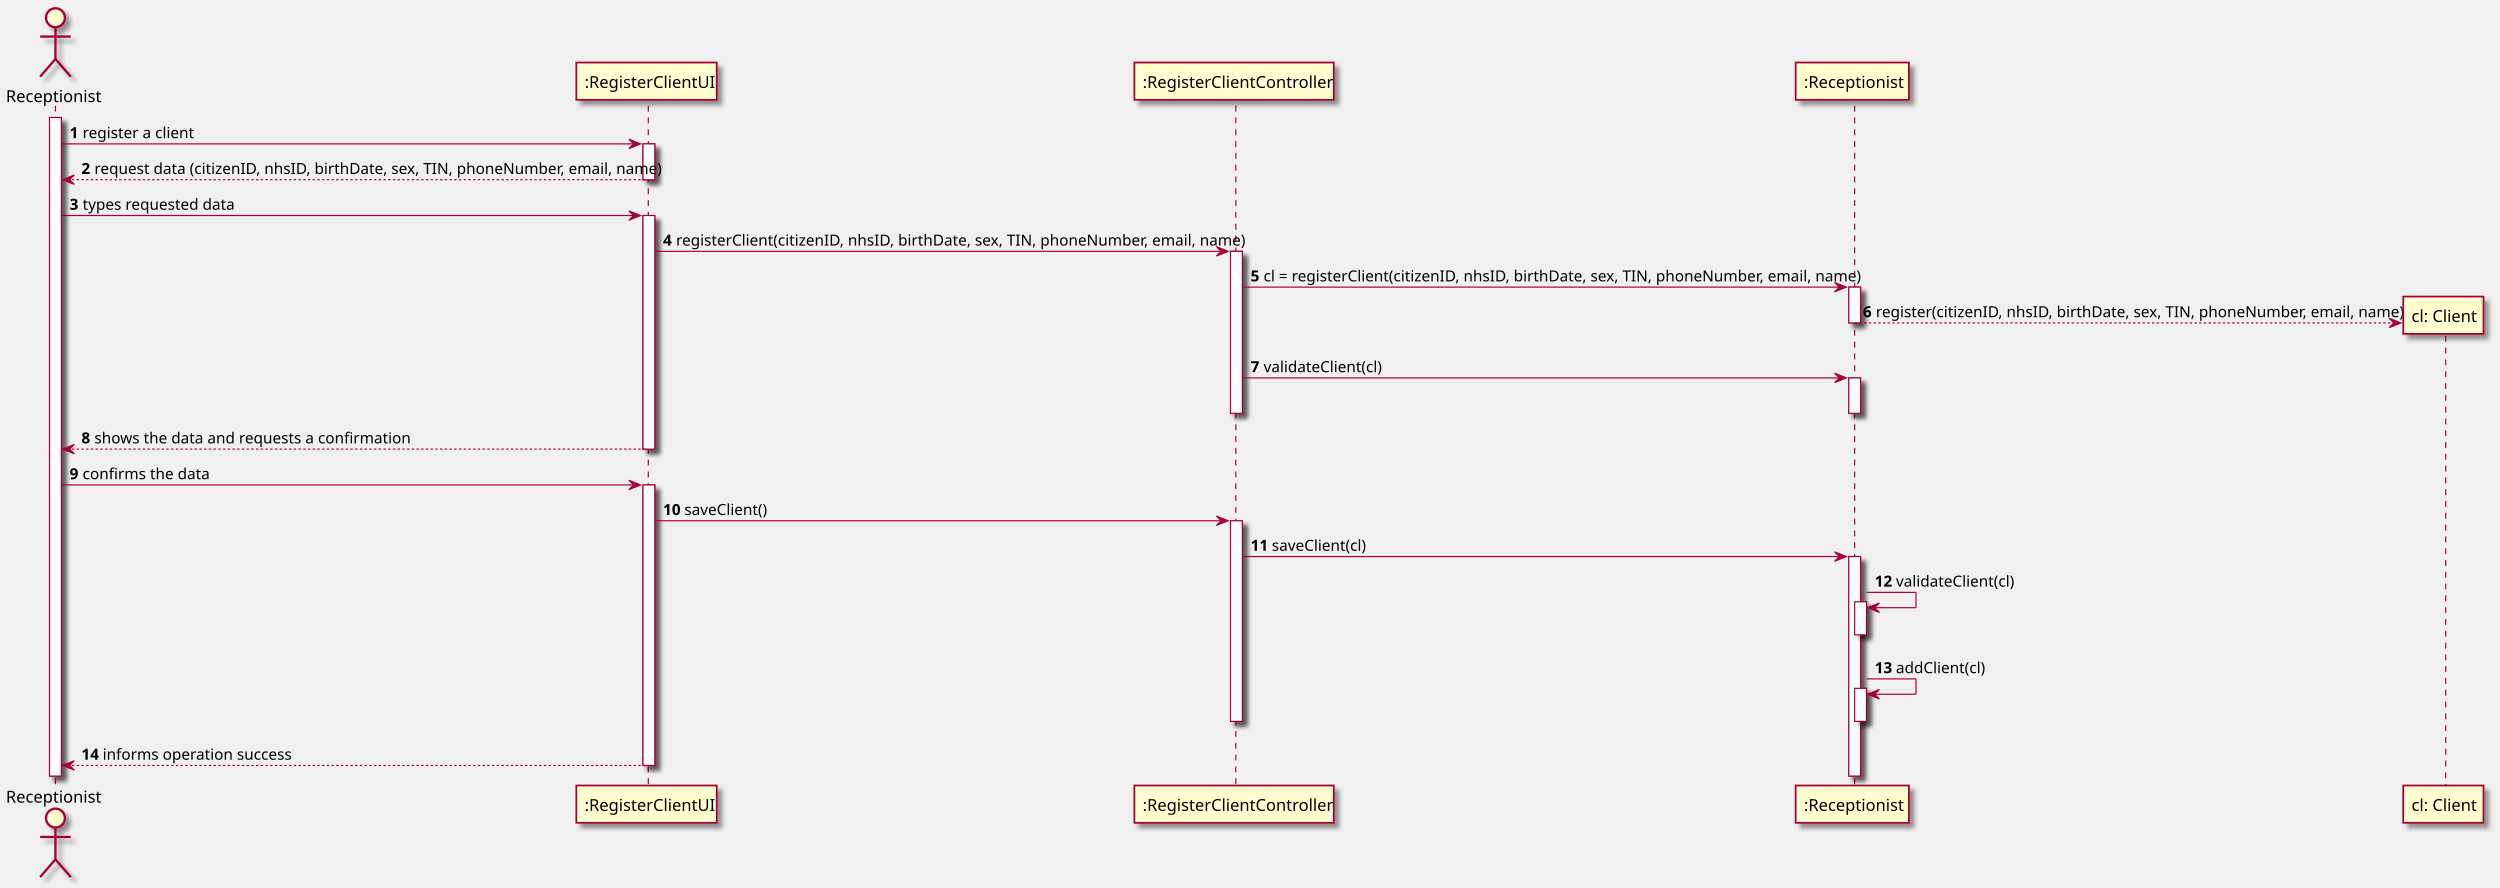
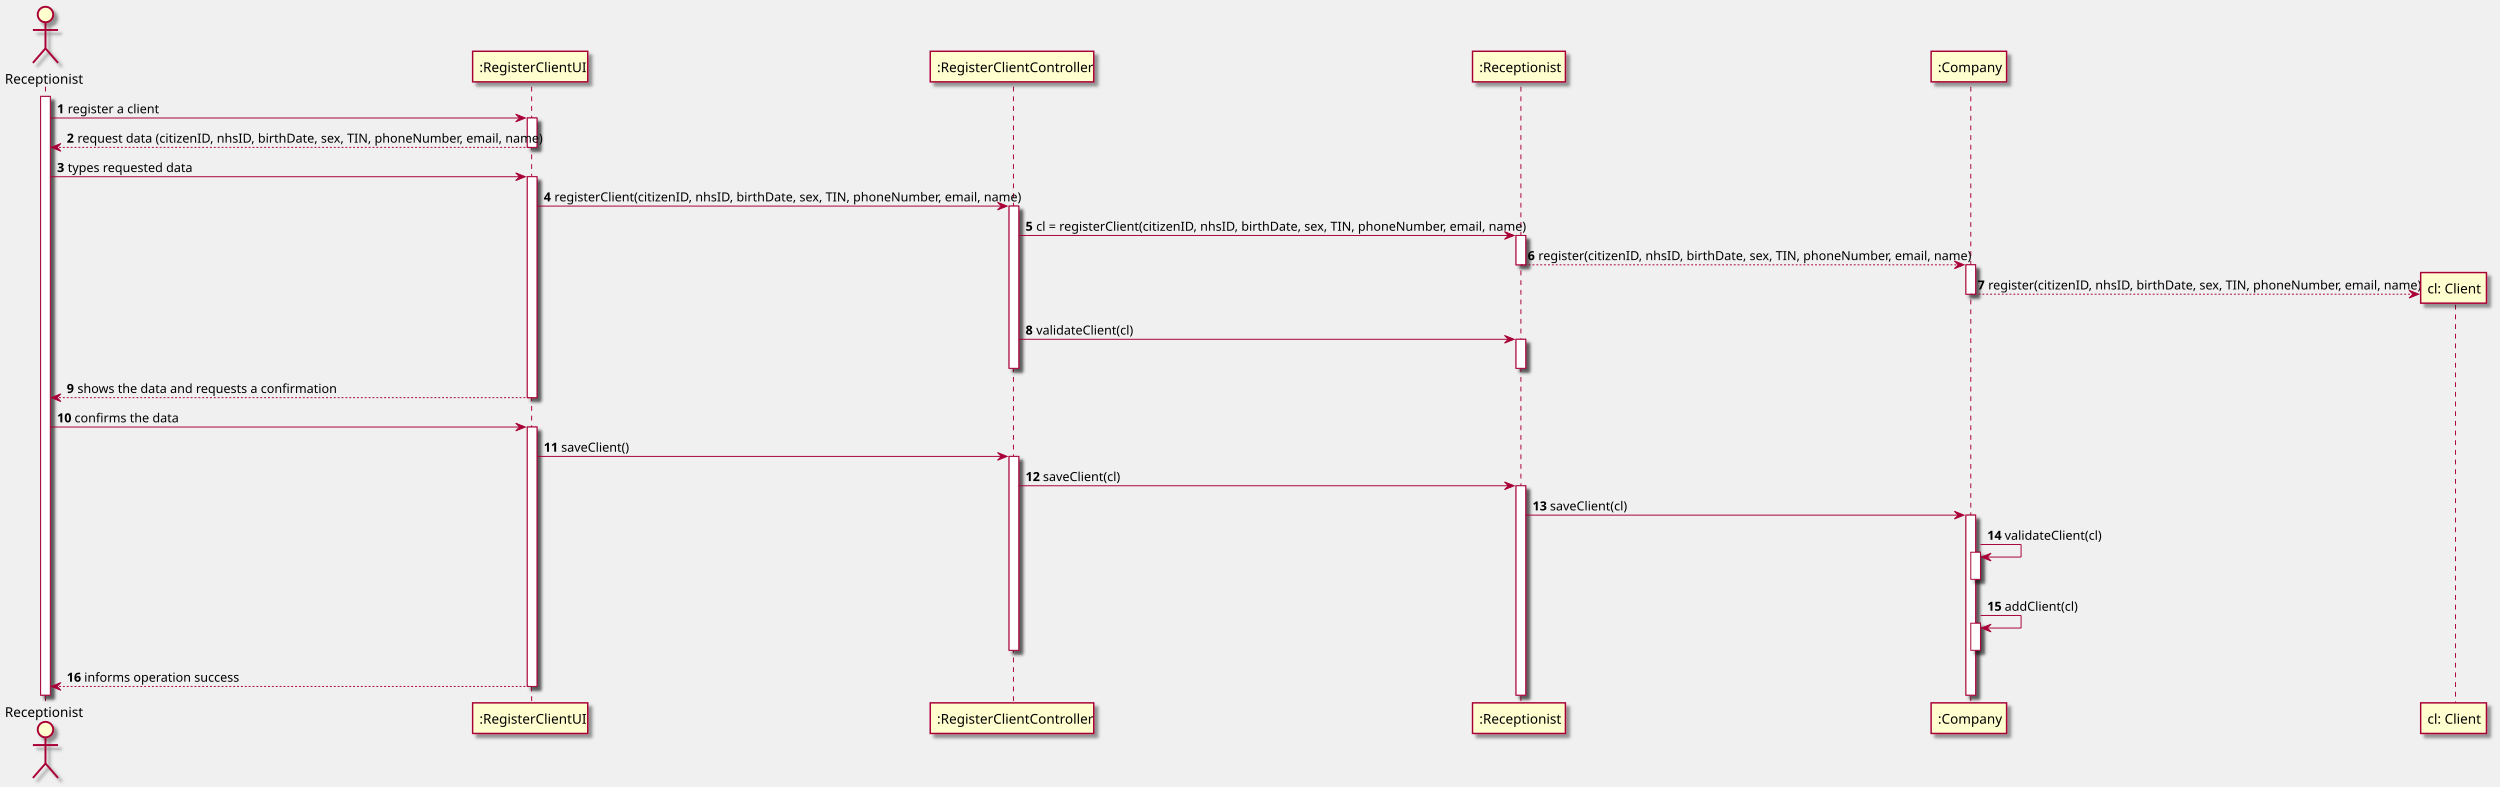
- <svg xmlns="http://www.w3.org/2000/svg" contentScriptType="application/ecmascript" contentStyleType="text/css" height="752px" preserveAspectRatio="none" style="width:2119px;height:752px;" version="1.1" viewBox="0 0 2119 752" width="2119px" zoomAndPan="magnify">
+ <svg xmlns="http://www.w3.org/2000/svg" contentScriptType="application/ecmascript" contentStyleType="text/css" height="813px" preserveAspectRatio="none" style="width:2584px;height:813px;" version="1.1" viewBox="0 0 2584 813" width="2584px" zoomAndPan="magnify">
  <defs>
-     <filter height="300%" id="fjzwqezad4vdk" width="300%" x="-1" y="-1">
+     <filter height="300%" id="f6uvj51suqcys" width="300%" x="-1" y="-1">
      <feGaussianBlur result="blurOut" stdDeviation="2.0" />
      <feColorMatrix in="blurOut" result="blurOut2" type="matrix" values="0 0 0 0 0 0 0 0 0 0 0 0 0 0 0 0 0 0 .4 0" />
      <feOffset dx="4.0" dy="4.0" in="blurOut2" result="blurOut3" />
      <feBlend in="SourceGraphic" in2="blurOut3" mode="normal" />
    </filter>
  </defs>
  <g>
-     <rect fill="#FFFFFF" filter="url(#fjzwqezad4vdk)" height="558.18" style="stroke:#A80036;stroke-width:1.0;" width="10" x="42" y="99.609" />
-     <rect fill="#FFFFFF" filter="url(#fjzwqezad4vdk)" height="30.352" style="stroke:#A80036;stroke-width:1.0;" width="10" x="545" y="121.961" />
-     <rect fill="#FFFFFF" filter="url(#fjzwqezad4vdk)" height="198.016" style="stroke:#A80036;stroke-width:1.0;" width="10" x="545" y="182.664" />
-     <rect fill="#FFFFFF" filter="url(#fjzwqezad4vdk)" height="237.758" style="stroke:#A80036;stroke-width:1.0;" width="10" x="545" y="411.031" />
-     <rect fill="#FFFFFF" filter="url(#fjzwqezad4vdk)" height="137.312" style="stroke:#A80036;stroke-width:1.0;" width="10" x="1043" y="213.016" />
-     <rect fill="#FFFFFF" filter="url(#fjzwqezad4vdk)" height="170.055" style="stroke:#A80036;stroke-width:1.0;" width="10" x="1043" y="441.383" />
-     <rect fill="#FFFFFF" filter="url(#fjzwqezad4vdk)" height="30.352" style="stroke:#A80036;stroke-width:1.0;" width="10" x="1567" y="243.367" />
-     <rect fill="#FFFFFF" filter="url(#fjzwqezad4vdk)" height="30" style="stroke:#A80036;stroke-width:1.0;" width="10" x="1567" y="320.328" />
-     <rect fill="#FFFFFF" filter="url(#fjzwqezad4vdk)" height="186.055" style="stroke:#A80036;stroke-width:1.0;" width="10" x="1567" y="471.734" />
-     <rect fill="#FFFFFF" filter="url(#fjzwqezad4vdk)" height="28" style="stroke:#A80036;stroke-width:1.0;" width="10" x="1572" y="510.086" />
-     <rect fill="#FFFFFF" filter="url(#fjzwqezad4vdk)" height="28" style="stroke:#A80036;stroke-width:1.0;" width="10" x="1572" y="583.438" />
-     <line style="stroke:#A80036;stroke-width:1.0;stroke-dasharray:5.0,5.0;" x1="47" x2="47" y1="89.609" y2="666.789" />
-     <line style="stroke:#A80036;stroke-width:1.0;stroke-dasharray:5.0,5.0;" x1="549.5" x2="549.5" y1="89.609" y2="666.789" />
-     <line style="stroke:#A80036;stroke-width:1.0;stroke-dasharray:5.0,5.0;" x1="1047.5" x2="1047.5" y1="89.609" y2="666.789" />
-     <line style="stroke:#A80036;stroke-width:1.0;stroke-dasharray:5.0,5.0;" x1="1572" x2="1572" y1="89.609" y2="666.789" />
-     <line style="stroke:#A80036;stroke-width:1.0;stroke-dasharray:5.0,5.0;" x1="2073" x2="2073" y1="284.672" y2="666.789" />
+     <rect fill="#FFFFFF" filter="url(#f6uvj51suqcys)" height="618.883" style="stroke:#A80036;stroke-width:1.0;" width="10" x="42" y="99.609" />
+     <rect fill="#FFFFFF" filter="url(#f6uvj51suqcys)" height="30.352" style="stroke:#A80036;stroke-width:1.0;" width="10" x="545" y="121.961" />
+     <rect fill="#FFFFFF" filter="url(#f6uvj51suqcys)" height="228.367" style="stroke:#A80036;stroke-width:1.0;" width="10" x="545" y="182.664" />
+     <rect fill="#FFFFFF" filter="url(#f6uvj51suqcys)" height="268.109" style="stroke:#A80036;stroke-width:1.0;" width="10" x="545" y="441.383" />
+     <rect fill="#FFFFFF" filter="url(#f6uvj51suqcys)" height="167.664" style="stroke:#A80036;stroke-width:1.0;" width="10" x="1043" y="213.016" />
+     <rect fill="#FFFFFF" filter="url(#f6uvj51suqcys)" height="200.406" style="stroke:#A80036;stroke-width:1.0;" width="10" x="1043" y="471.734" />
+     <rect fill="#FFFFFF" filter="url(#f6uvj51suqcys)" height="30.352" style="stroke:#A80036;stroke-width:1.0;" width="10" x="1567" y="243.367" />
+     <rect fill="#FFFFFF" filter="url(#f6uvj51suqcys)" height="30" style="stroke:#A80036;stroke-width:1.0;" width="10" x="1567" y="350.68" />
+     <rect fill="#FFFFFF" filter="url(#f6uvj51suqcys)" height="216.406" style="stroke:#A80036;stroke-width:1.0;" width="10" x="1567" y="502.086" />
+     <rect fill="#FFFFFF" filter="url(#f6uvj51suqcys)" height="30.352" style="stroke:#A80036;stroke-width:1.0;" width="10" x="2032" y="273.719" />
+     <rect fill="#FFFFFF" filter="url(#f6uvj51suqcys)" height="186.055" style="stroke:#A80036;stroke-width:1.0;" width="10" x="2032" y="532.438" />
+     <rect fill="#FFFFFF" filter="url(#f6uvj51suqcys)" height="28" style="stroke:#A80036;stroke-width:1.0;" width="10" x="2037" y="570.789" />
+     <rect fill="#FFFFFF" filter="url(#f6uvj51suqcys)" height="28" style="stroke:#A80036;stroke-width:1.0;" width="10" x="2037" y="644.141" />
+     <line style="stroke:#A80036;stroke-width:1.0;stroke-dasharray:5.0,5.0;" x1="47" x2="47" y1="89.609" y2="727.492" />
+     <line style="stroke:#A80036;stroke-width:1.0;stroke-dasharray:5.0,5.0;" x1="549.5" x2="549.5" y1="89.609" y2="727.492" />
+     <line style="stroke:#A80036;stroke-width:1.0;stroke-dasharray:5.0,5.0;" x1="1047.5" x2="1047.5" y1="89.609" y2="727.492" />
+     <line style="stroke:#A80036;stroke-width:1.0;stroke-dasharray:5.0,5.0;" x1="1572" x2="1572" y1="89.609" y2="727.492" />
+     <line style="stroke:#A80036;stroke-width:1.0;stroke-dasharray:5.0,5.0;" x1="2037" x2="2037" y1="89.609" y2="727.492" />
+     <line style="stroke:#A80036;stroke-width:1.0;stroke-dasharray:5.0,5.0;" x1="2538" x2="2538" y1="315.023" y2="727.492" />
    <text fill="#000000" font-family="sans-serif" font-size="14" lengthAdjust="spacing" textLength="78" x="5" y="86.533">Receptionist</text>
-     <ellipse cx="47" cy="15" fill="#FEFECE" filter="url(#fjzwqezad4vdk)" rx="8" ry="8" style="stroke:#A80036;stroke-width:2.0;" />
-     <path d="M47,23 L47,50 M34,31 L60,31 M47,50 L34,65 M47,50 L60,65 " fill="none" filter="url(#fjzwqezad4vdk)" style="stroke:#A80036;stroke-width:2.0;" />
-     <text fill="#000000" font-family="sans-serif" font-size="14" lengthAdjust="spacing" textLength="78" x="5" y="680.322">Receptionist</text>
-     <ellipse cx="47" cy="693.398" fill="#FEFECE" filter="url(#fjzwqezad4vdk)" rx="8" ry="8" style="stroke:#A80036;stroke-width:2.0;" />
-     <path d="M47,701.398 L47,728.398 M34,709.398 L60,709.398 M47,728.398 L34,743.398 M47,728.398 L60,743.398 " fill="none" filter="url(#fjzwqezad4vdk)" style="stroke:#A80036;stroke-width:2.0;" />
-     <rect fill="#FEFECE" filter="url(#fjzwqezad4vdk)" height="31.609" style="stroke:#A80036;stroke-width:1.5;" width="119" x="488.5" y="53" />
+     <ellipse cx="47" cy="15" fill="#FEFECE" filter="url(#f6uvj51suqcys)" rx="8" ry="8" style="stroke:#A80036;stroke-width:2.0;" />
+     <path d="M47,23 L47,50 M34,31 L60,31 M47,50 L34,65 M47,50 L60,65 " fill="none" filter="url(#f6uvj51suqcys)" style="stroke:#A80036;stroke-width:2.0;" />
+     <text fill="#000000" font-family="sans-serif" font-size="14" lengthAdjust="spacing" textLength="78" x="5" y="741.025">Receptionist</text>
+     <ellipse cx="47" cy="754.102" fill="#FEFECE" filter="url(#f6uvj51suqcys)" rx="8" ry="8" style="stroke:#A80036;stroke-width:2.0;" />
+     <path d="M47,762.102 L47,789.102 M34,770.102 L60,770.102 M47,789.102 L34,804.102 M47,789.102 L60,804.102 " fill="none" filter="url(#f6uvj51suqcys)" style="stroke:#A80036;stroke-width:2.0;" />
+     <rect fill="#FEFECE" filter="url(#f6uvj51suqcys)" height="31.609" style="stroke:#A80036;stroke-width:1.5;" width="119" x="488.5" y="53" />
    <text fill="#000000" font-family="sans-serif" font-size="14" lengthAdjust="spacing" textLength="105" x="495.5" y="74.533">:RegisterClientUI</text>
-     <rect fill="#FEFECE" filter="url(#fjzwqezad4vdk)" height="31.609" style="stroke:#A80036;stroke-width:1.5;" width="119" x="488.5" y="665.789" />
-     <text fill="#000000" font-family="sans-serif" font-size="14" lengthAdjust="spacing" textLength="105" x="495.5" y="687.322">:RegisterClientUI</text>
-     <rect fill="#FEFECE" filter="url(#fjzwqezad4vdk)" height="31.609" style="stroke:#A80036;stroke-width:1.5;" width="169" x="961.5" y="53" />
+     <rect fill="#FEFECE" filter="url(#f6uvj51suqcys)" height="31.609" style="stroke:#A80036;stroke-width:1.5;" width="119" x="488.5" y="726.492" />
+     <text fill="#000000" font-family="sans-serif" font-size="14" lengthAdjust="spacing" textLength="105" x="495.5" y="748.025">:RegisterClientUI</text>
+     <rect fill="#FEFECE" filter="url(#f6uvj51suqcys)" height="31.609" style="stroke:#A80036;stroke-width:1.5;" width="169" x="961.5" y="53" />
    <text fill="#000000" font-family="sans-serif" font-size="14" lengthAdjust="spacing" textLength="155" x="968.5" y="74.533">:RegisterClientController</text>
-     <rect fill="#FEFECE" filter="url(#fjzwqezad4vdk)" height="31.609" style="stroke:#A80036;stroke-width:1.5;" width="169" x="961.5" y="665.789" />
-     <text fill="#000000" font-family="sans-serif" font-size="14" lengthAdjust="spacing" textLength="155" x="968.5" y="687.322">:RegisterClientController</text>
-     <rect fill="#FEFECE" filter="url(#fjzwqezad4vdk)" height="31.609" style="stroke:#A80036;stroke-width:1.5;" width="96" x="1522" y="53" />
+     <rect fill="#FEFECE" filter="url(#f6uvj51suqcys)" height="31.609" style="stroke:#A80036;stroke-width:1.5;" width="169" x="961.5" y="726.492" />
+     <text fill="#000000" font-family="sans-serif" font-size="14" lengthAdjust="spacing" textLength="155" x="968.5" y="748.025">:RegisterClientController</text>
+     <rect fill="#FEFECE" filter="url(#f6uvj51suqcys)" height="31.609" style="stroke:#A80036;stroke-width:1.5;" width="96" x="1522" y="53" />
    <text fill="#000000" font-family="sans-serif" font-size="14" lengthAdjust="spacing" textLength="82" x="1529" y="74.533">:Receptionist</text>
-     <rect fill="#FEFECE" filter="url(#fjzwqezad4vdk)" height="31.609" style="stroke:#A80036;stroke-width:1.5;" width="96" x="1522" y="665.789" />
-     <text fill="#000000" font-family="sans-serif" font-size="14" lengthAdjust="spacing" textLength="82" x="1529" y="687.322">:Receptionist</text>
-     <rect fill="#FEFECE" filter="url(#fjzwqezad4vdk)" height="31.609" style="stroke:#A80036;stroke-width:1.5;" width="68" x="2037" y="665.789" />
-     <text fill="#000000" font-family="sans-serif" font-size="14" lengthAdjust="spacing" textLength="54" x="2044" y="687.322">cl: Client</text>
-     <rect fill="#FFFFFF" filter="url(#fjzwqezad4vdk)" height="558.18" style="stroke:#A80036;stroke-width:1.0;" width="10" x="42" y="99.609" />
-     <rect fill="#FFFFFF" filter="url(#fjzwqezad4vdk)" height="30.352" style="stroke:#A80036;stroke-width:1.0;" width="10" x="545" y="121.961" />
-     <rect fill="#FFFFFF" filter="url(#fjzwqezad4vdk)" height="198.016" style="stroke:#A80036;stroke-width:1.0;" width="10" x="545" y="182.664" />
-     <rect fill="#FFFFFF" filter="url(#fjzwqezad4vdk)" height="237.758" style="stroke:#A80036;stroke-width:1.0;" width="10" x="545" y="411.031" />
-     <rect fill="#FFFFFF" filter="url(#fjzwqezad4vdk)" height="137.312" style="stroke:#A80036;stroke-width:1.0;" width="10" x="1043" y="213.016" />
-     <rect fill="#FFFFFF" filter="url(#fjzwqezad4vdk)" height="170.055" style="stroke:#A80036;stroke-width:1.0;" width="10" x="1043" y="441.383" />
-     <rect fill="#FFFFFF" filter="url(#fjzwqezad4vdk)" height="30.352" style="stroke:#A80036;stroke-width:1.0;" width="10" x="1567" y="243.367" />
-     <rect fill="#FFFFFF" filter="url(#fjzwqezad4vdk)" height="30" style="stroke:#A80036;stroke-width:1.0;" width="10" x="1567" y="320.328" />
-     <rect fill="#FFFFFF" filter="url(#fjzwqezad4vdk)" height="186.055" style="stroke:#A80036;stroke-width:1.0;" width="10" x="1567" y="471.734" />
-     <rect fill="#FFFFFF" filter="url(#fjzwqezad4vdk)" height="28" style="stroke:#A80036;stroke-width:1.0;" width="10" x="1572" y="510.086" />
-     <rect fill="#FFFFFF" filter="url(#fjzwqezad4vdk)" height="28" style="stroke:#A80036;stroke-width:1.0;" width="10" x="1572" y="583.438" />
+     <rect fill="#FEFECE" filter="url(#f6uvj51suqcys)" height="31.609" style="stroke:#A80036;stroke-width:1.5;" width="96" x="1522" y="726.492" />
+     <text fill="#000000" font-family="sans-serif" font-size="14" lengthAdjust="spacing" textLength="82" x="1529" y="748.025">:Receptionist</text>
+     <rect fill="#FEFECE" filter="url(#f6uvj51suqcys)" height="31.609" style="stroke:#A80036;stroke-width:1.5;" width="78" x="1996" y="53" />
+     <text fill="#000000" font-family="sans-serif" font-size="14" lengthAdjust="spacing" textLength="64" x="2003" y="74.533">:Company</text>
+     <rect fill="#FEFECE" filter="url(#f6uvj51suqcys)" height="31.609" style="stroke:#A80036;stroke-width:1.5;" width="78" x="1996" y="726.492" />
+     <text fill="#000000" font-family="sans-serif" font-size="14" lengthAdjust="spacing" textLength="64" x="2003" y="748.025">:Company</text>
+     <rect fill="#FEFECE" filter="url(#f6uvj51suqcys)" height="31.609" style="stroke:#A80036;stroke-width:1.5;" width="68" x="2502" y="726.492" />
+     <text fill="#000000" font-family="sans-serif" font-size="14" lengthAdjust="spacing" textLength="54" x="2509" y="748.025">cl: Client</text>
+     <rect fill="#FFFFFF" filter="url(#f6uvj51suqcys)" height="618.883" style="stroke:#A80036;stroke-width:1.0;" width="10" x="42" y="99.609" />
+     <rect fill="#FFFFFF" filter="url(#f6uvj51suqcys)" height="30.352" style="stroke:#A80036;stroke-width:1.0;" width="10" x="545" y="121.961" />
+     <rect fill="#FFFFFF" filter="url(#f6uvj51suqcys)" height="228.367" style="stroke:#A80036;stroke-width:1.0;" width="10" x="545" y="182.664" />
+     <rect fill="#FFFFFF" filter="url(#f6uvj51suqcys)" height="268.109" style="stroke:#A80036;stroke-width:1.0;" width="10" x="545" y="441.383" />
+     <rect fill="#FFFFFF" filter="url(#f6uvj51suqcys)" height="167.664" style="stroke:#A80036;stroke-width:1.0;" width="10" x="1043" y="213.016" />
+     <rect fill="#FFFFFF" filter="url(#f6uvj51suqcys)" height="200.406" style="stroke:#A80036;stroke-width:1.0;" width="10" x="1043" y="471.734" />
+     <rect fill="#FFFFFF" filter="url(#f6uvj51suqcys)" height="30.352" style="stroke:#A80036;stroke-width:1.0;" width="10" x="1567" y="243.367" />
+     <rect fill="#FFFFFF" filter="url(#f6uvj51suqcys)" height="30" style="stroke:#A80036;stroke-width:1.0;" width="10" x="1567" y="350.68" />
+     <rect fill="#FFFFFF" filter="url(#f6uvj51suqcys)" height="216.406" style="stroke:#A80036;stroke-width:1.0;" width="10" x="1567" y="502.086" />
+     <rect fill="#FFFFFF" filter="url(#f6uvj51suqcys)" height="30.352" style="stroke:#A80036;stroke-width:1.0;" width="10" x="2032" y="273.719" />
+     <rect fill="#FFFFFF" filter="url(#f6uvj51suqcys)" height="186.055" style="stroke:#A80036;stroke-width:1.0;" width="10" x="2032" y="532.438" />
+     <rect fill="#FFFFFF" filter="url(#f6uvj51suqcys)" height="28" style="stroke:#A80036;stroke-width:1.0;" width="10" x="2037" y="570.789" />
+     <rect fill="#FFFFFF" filter="url(#f6uvj51suqcys)" height="28" style="stroke:#A80036;stroke-width:1.0;" width="10" x="2037" y="644.141" />
    <polygon fill="#A80036" points="533,117.961,543,121.961,533,125.961,537,121.961" style="stroke:#A80036;stroke-width:1.0;" />
    <line style="stroke:#A80036;stroke-width:1.0;" x1="52" x2="539" y1="121.961" y2="121.961" />
    <text fill="#000000" font-family="sans-serif" font-size="13" font-weight="bold" lengthAdjust="spacing" textLength="7" x="59" y="117.105">1</text>
    <text fill="#000000" font-family="sans-serif" font-size="13" lengthAdjust="spacing" textLength="89" x="70" y="117.105">register a client</text>
    <polygon fill="#A80036" points="63,148.312,53,152.312,63,156.312,59,152.312" style="stroke:#A80036;stroke-width:1.0;" />
    <line style="stroke:#A80036;stroke-width:1.0;stroke-dasharray:2.0,2.0;" x1="57" x2="549" y1="152.312" y2="152.312" />
    <text fill="#000000" font-family="sans-serif" font-size="13" font-weight="bold" lengthAdjust="spacing" textLength="7" x="69" y="147.456">2</text>
    <text fill="#000000" font-family="sans-serif" font-size="13" lengthAdjust="spacing" textLength="458" x="80" y="147.456">request data (citizenID, nhsID, birthDate, sex, TIN, phoneNumber, email, name)</text>
    <polygon fill="#A80036" points="533,178.664,543,182.664,533,186.664,537,182.664" style="stroke:#A80036;stroke-width:1.0;" />
    <line style="stroke:#A80036;stroke-width:1.0;" x1="52" x2="539" y1="182.664" y2="182.664" />
    <text fill="#000000" font-family="sans-serif" font-size="13" font-weight="bold" lengthAdjust="spacing" textLength="7" x="59" y="177.808">3</text>
    <text fill="#000000" font-family="sans-serif" font-size="13" lengthAdjust="spacing" textLength="122" x="70" y="177.808">types requested data</text>
    <polygon fill="#A80036" points="1031,209.016,1041,213.016,1031,217.016,1035,213.016" style="stroke:#A80036;stroke-width:1.0;" />
    <line style="stroke:#A80036;stroke-width:1.0;" x1="555" x2="1037" y1="213.016" y2="213.016" />
    <text fill="#000000" font-family="sans-serif" font-size="13" font-weight="bold" lengthAdjust="spacing" textLength="7" x="562" y="208.159">4</text>
    <text fill="#000000" font-family="sans-serif" font-size="13" lengthAdjust="spacing" textLength="458" x="573" y="208.159">registerClient(citizenID, nhsID, birthDate, sex, TIN, phoneNumber, email, name)</text>
    <polygon fill="#A80036" points="1555,239.367,1565,243.367,1555,247.367,1559,243.367" style="stroke:#A80036;stroke-width:1.0;" />
    <line style="stroke:#A80036;stroke-width:1.0;" x1="1053" x2="1561" y1="243.367" y2="243.367" />
    <text fill="#000000" font-family="sans-serif" font-size="13" font-weight="bold" lengthAdjust="spacing" textLength="7" x="1060" y="238.511">5</text>
    <text fill="#000000" font-family="sans-serif" font-size="13" lengthAdjust="spacing" textLength="484" x="1071" y="238.511">cl = registerClient(citizenID, nhsID, birthDate, sex, TIN, phoneNumber, email, name)</text>
-     <polygon fill="#A80036" points="2025,269.719,2035,273.719,2025,277.719,2029,273.719" style="stroke:#A80036;stroke-width:1.0;" />
-     <line style="stroke:#A80036;stroke-width:1.0;stroke-dasharray:2.0,2.0;" x1="1572" x2="2031" y1="273.719" y2="273.719" />
+     <polygon fill="#A80036" points="2020,269.719,2030,273.719,2020,277.719,2024,273.719" style="stroke:#A80036;stroke-width:1.0;" />
+     <line style="stroke:#A80036;stroke-width:1.0;stroke-dasharray:2.0,2.0;" x1="1572" x2="2026" y1="273.719" y2="273.719" />
    <text fill="#000000" font-family="sans-serif" font-size="13" font-weight="bold" lengthAdjust="spacing" textLength="7" x="1579" y="268.862">6</text>
    <text fill="#000000" font-family="sans-serif" font-size="13" lengthAdjust="spacing" textLength="425" x="1590" y="268.862">register(citizenID, nhsID, birthDate, sex, TIN, phoneNumber, email, name)</text>
-     <rect fill="#FEFECE" filter="url(#fjzwqezad4vdk)" height="31.609" style="stroke:#A80036;stroke-width:1.5;" width="68" x="2037" y="251.367" />
-     <text fill="#000000" font-family="sans-serif" font-size="14" lengthAdjust="spacing" textLength="54" x="2044" y="272.9">cl: Client</text>
-     <polygon fill="#A80036" points="1555,316.328,1565,320.328,1555,324.328,1559,320.328" style="stroke:#A80036;stroke-width:1.0;" />
-     <line style="stroke:#A80036;stroke-width:1.0;" x1="1053" x2="1561" y1="320.328" y2="320.328" />
-     <text fill="#000000" font-family="sans-serif" font-size="13" font-weight="bold" lengthAdjust="spacing" textLength="7" x="1060" y="315.472">7</text>
-     <text fill="#000000" font-family="sans-serif" font-size="13" lengthAdjust="spacing" textLength="94" x="1071" y="315.472">validateClient(cl)</text>
-     <polygon fill="#A80036" points="63,376.68,53,380.68,63,384.68,59,380.68" style="stroke:#A80036;stroke-width:1.0;" />
-     <line style="stroke:#A80036;stroke-width:1.0;stroke-dasharray:2.0,2.0;" x1="57" x2="549" y1="380.68" y2="380.68" />
-     <text fill="#000000" font-family="sans-serif" font-size="13" font-weight="bold" lengthAdjust="spacing" textLength="7" x="69" y="375.823">8</text>
-     <text fill="#000000" font-family="sans-serif" font-size="13" lengthAdjust="spacing" textLength="252" x="80" y="375.823">shows the data and requests a confirmation</text>
-     <polygon fill="#A80036" points="533,407.031,543,411.031,533,415.031,537,411.031" style="stroke:#A80036;stroke-width:1.0;" />
-     <line style="stroke:#A80036;stroke-width:1.0;" x1="52" x2="539" y1="411.031" y2="411.031" />
-     <text fill="#000000" font-family="sans-serif" font-size="13" font-weight="bold" lengthAdjust="spacing" textLength="7" x="59" y="406.175">9</text>
-     <text fill="#000000" font-family="sans-serif" font-size="13" lengthAdjust="spacing" textLength="100" x="70" y="406.175">confirms the data</text>
-     <polygon fill="#A80036" points="1031,437.383,1041,441.383,1031,445.383,1035,441.383" style="stroke:#A80036;stroke-width:1.0;" />
-     <line style="stroke:#A80036;stroke-width:1.0;" x1="555" x2="1037" y1="441.383" y2="441.383" />
-     <text fill="#000000" font-family="sans-serif" font-size="13" font-weight="bold" lengthAdjust="spacing" textLength="14" x="562" y="436.526">10</text>
-     <text fill="#000000" font-family="sans-serif" font-size="13" lengthAdjust="spacing" textLength="67" x="580" y="436.526">saveClient()</text>
-     <polygon fill="#A80036" points="1555,467.734,1565,471.734,1555,475.734,1559,471.734" style="stroke:#A80036;stroke-width:1.0;" />
-     <line style="stroke:#A80036;stroke-width:1.0;" x1="1053" x2="1561" y1="471.734" y2="471.734" />
-     <text fill="#000000" font-family="sans-serif" font-size="13" font-weight="bold" lengthAdjust="spacing" textLength="14" x="1060" y="466.878">11</text>
-     <text fill="#000000" font-family="sans-serif" font-size="13" lengthAdjust="spacing" textLength="77" x="1078" y="466.878">saveClient(cl)</text>
-     <line style="stroke:#A80036;stroke-width:1.0;" x1="1582" x2="1624" y1="502.086" y2="502.086" />
-     <line style="stroke:#A80036;stroke-width:1.0;" x1="1624" x2="1624" y1="502.086" y2="515.086" />
-     <line style="stroke:#A80036;stroke-width:1.0;" x1="1583" x2="1624" y1="515.086" y2="515.086" />
-     <polygon fill="#A80036" points="1593,511.086,1583,515.086,1593,519.086,1589,515.086" style="stroke:#A80036;stroke-width:1.0;" />
-     <text fill="#000000" font-family="sans-serif" font-size="13" font-weight="bold" lengthAdjust="spacing" textLength="14" x="1589" y="497.229">12</text>
-     <text fill="#000000" font-family="sans-serif" font-size="13" lengthAdjust="spacing" textLength="94" x="1607" y="497.229">validateClient(cl)</text>
-     <line style="stroke:#A80036;stroke-width:1.0;" x1="1582" x2="1624" y1="575.438" y2="575.438" />
-     <line style="stroke:#A80036;stroke-width:1.0;" x1="1624" x2="1624" y1="575.438" y2="588.438" />
-     <line style="stroke:#A80036;stroke-width:1.0;" x1="1583" x2="1624" y1="588.438" y2="588.438" />
-     <polygon fill="#A80036" points="1593,584.438,1583,588.438,1593,592.438,1589,588.438" style="stroke:#A80036;stroke-width:1.0;" />
-     <text fill="#000000" font-family="sans-serif" font-size="13" font-weight="bold" lengthAdjust="spacing" textLength="14" x="1589" y="570.581">13</text>
-     <text fill="#000000" font-family="sans-serif" font-size="13" lengthAdjust="spacing" textLength="72" x="1607" y="570.581">addClient(cl)</text>
-     <polygon fill="#A80036" points="63,644.789,53,648.789,63,652.789,59,648.789" style="stroke:#A80036;stroke-width:1.0;" />
-     <line style="stroke:#A80036;stroke-width:1.0;stroke-dasharray:2.0,2.0;" x1="57" x2="549" y1="648.789" y2="648.789" />
-     <text fill="#000000" font-family="sans-serif" font-size="13" font-weight="bold" lengthAdjust="spacing" textLength="14" x="69" y="643.933">14</text>
-     <text fill="#000000" font-family="sans-serif" font-size="13" lengthAdjust="spacing" textLength="152" x="87" y="643.933">informs operation success</text>
+     <polygon fill="#A80036" points="2490,300.07,2500,304.07,2490,308.07,2494,304.07" style="stroke:#A80036;stroke-width:1.0;" />
+     <line style="stroke:#A80036;stroke-width:1.0;stroke-dasharray:2.0,2.0;" x1="2037" x2="2496" y1="304.07" y2="304.07" />
+     <text fill="#000000" font-family="sans-serif" font-size="13" font-weight="bold" lengthAdjust="spacing" textLength="7" x="2044" y="299.214">7</text>
+     <text fill="#000000" font-family="sans-serif" font-size="13" lengthAdjust="spacing" textLength="425" x="2055" y="299.214">register(citizenID, nhsID, birthDate, sex, TIN, phoneNumber, email, name)</text>
+     <rect fill="#FEFECE" filter="url(#f6uvj51suqcys)" height="31.609" style="stroke:#A80036;stroke-width:1.5;" width="68" x="2502" y="281.719" />
+     <text fill="#000000" font-family="sans-serif" font-size="14" lengthAdjust="spacing" textLength="54" x="2509" y="303.252">cl: Client</text>
+     <polygon fill="#A80036" points="1555,346.68,1565,350.68,1555,354.68,1559,350.68" style="stroke:#A80036;stroke-width:1.0;" />
+     <line style="stroke:#A80036;stroke-width:1.0;" x1="1053" x2="1561" y1="350.68" y2="350.68" />
+     <text fill="#000000" font-family="sans-serif" font-size="13" font-weight="bold" lengthAdjust="spacing" textLength="7" x="1060" y="345.823">8</text>
+     <text fill="#000000" font-family="sans-serif" font-size="13" lengthAdjust="spacing" textLength="94" x="1071" y="345.823">validateClient(cl)</text>
+     <polygon fill="#A80036" points="63,407.031,53,411.031,63,415.031,59,411.031" style="stroke:#A80036;stroke-width:1.0;" />
+     <line style="stroke:#A80036;stroke-width:1.0;stroke-dasharray:2.0,2.0;" x1="57" x2="549" y1="411.031" y2="411.031" />
+     <text fill="#000000" font-family="sans-serif" font-size="13" font-weight="bold" lengthAdjust="spacing" textLength="7" x="69" y="406.175">9</text>
+     <text fill="#000000" font-family="sans-serif" font-size="13" lengthAdjust="spacing" textLength="252" x="80" y="406.175">shows the data and requests a confirmation</text>
+     <polygon fill="#A80036" points="533,437.383,543,441.383,533,445.383,537,441.383" style="stroke:#A80036;stroke-width:1.0;" />
+     <line style="stroke:#A80036;stroke-width:1.0;" x1="52" x2="539" y1="441.383" y2="441.383" />
+     <text fill="#000000" font-family="sans-serif" font-size="13" font-weight="bold" lengthAdjust="spacing" textLength="14" x="59" y="436.526">10</text>
+     <text fill="#000000" font-family="sans-serif" font-size="13" lengthAdjust="spacing" textLength="100" x="77" y="436.526">confirms the data</text>
+     <polygon fill="#A80036" points="1031,467.734,1041,471.734,1031,475.734,1035,471.734" style="stroke:#A80036;stroke-width:1.0;" />
+     <line style="stroke:#A80036;stroke-width:1.0;" x1="555" x2="1037" y1="471.734" y2="471.734" />
+     <text fill="#000000" font-family="sans-serif" font-size="13" font-weight="bold" lengthAdjust="spacing" textLength="14" x="562" y="466.878">11</text>
+     <text fill="#000000" font-family="sans-serif" font-size="13" lengthAdjust="spacing" textLength="67" x="580" y="466.878">saveClient()</text>
+     <polygon fill="#A80036" points="1555,498.086,1565,502.086,1555,506.086,1559,502.086" style="stroke:#A80036;stroke-width:1.0;" />
+     <line style="stroke:#A80036;stroke-width:1.0;" x1="1053" x2="1561" y1="502.086" y2="502.086" />
+     <text fill="#000000" font-family="sans-serif" font-size="13" font-weight="bold" lengthAdjust="spacing" textLength="14" x="1060" y="497.229">12</text>
+     <text fill="#000000" font-family="sans-serif" font-size="13" lengthAdjust="spacing" textLength="77" x="1078" y="497.229">saveClient(cl)</text>
+     <polygon fill="#A80036" points="2020,528.438,2030,532.438,2020,536.438,2024,532.438" style="stroke:#A80036;stroke-width:1.0;" />
+     <line style="stroke:#A80036;stroke-width:1.0;" x1="1577" x2="2026" y1="532.438" y2="532.438" />
+     <text fill="#000000" font-family="sans-serif" font-size="13" font-weight="bold" lengthAdjust="spacing" textLength="14" x="1584" y="527.581">13</text>
+     <text fill="#000000" font-family="sans-serif" font-size="13" lengthAdjust="spacing" textLength="77" x="1602" y="527.581">saveClient(cl)</text>
+     <line style="stroke:#A80036;stroke-width:1.0;" x1="2047" x2="2089" y1="562.789" y2="562.789" />
+     <line style="stroke:#A80036;stroke-width:1.0;" x1="2089" x2="2089" y1="562.789" y2="575.789" />
+     <line style="stroke:#A80036;stroke-width:1.0;" x1="2048" x2="2089" y1="575.789" y2="575.789" />
+     <polygon fill="#A80036" points="2058,571.789,2048,575.789,2058,579.789,2054,575.789" style="stroke:#A80036;stroke-width:1.0;" />
+     <text fill="#000000" font-family="sans-serif" font-size="13" font-weight="bold" lengthAdjust="spacing" textLength="14" x="2054" y="557.933">14</text>
+     <text fill="#000000" font-family="sans-serif" font-size="13" lengthAdjust="spacing" textLength="94" x="2072" y="557.933">validateClient(cl)</text>
+     <line style="stroke:#A80036;stroke-width:1.0;" x1="2047" x2="2089" y1="636.141" y2="636.141" />
+     <line style="stroke:#A80036;stroke-width:1.0;" x1="2089" x2="2089" y1="636.141" y2="649.141" />
+     <line style="stroke:#A80036;stroke-width:1.0;" x1="2048" x2="2089" y1="649.141" y2="649.141" />
+     <polygon fill="#A80036" points="2058,645.141,2048,649.141,2058,653.141,2054,649.141" style="stroke:#A80036;stroke-width:1.0;" />
+     <text fill="#000000" font-family="sans-serif" font-size="13" font-weight="bold" lengthAdjust="spacing" textLength="14" x="2054" y="631.284">15</text>
+     <text fill="#000000" font-family="sans-serif" font-size="13" lengthAdjust="spacing" textLength="72" x="2072" y="631.284">addClient(cl)</text>
+     <polygon fill="#A80036" points="63,705.492,53,709.492,63,713.492,59,709.492" style="stroke:#A80036;stroke-width:1.0;" />
+     <line style="stroke:#A80036;stroke-width:1.0;stroke-dasharray:2.0,2.0;" x1="57" x2="549" y1="709.492" y2="709.492" />
+     <text fill="#000000" font-family="sans-serif" font-size="13" font-weight="bold" lengthAdjust="spacing" textLength="14" x="69" y="704.636">16</text>
+     <text fill="#000000" font-family="sans-serif" font-size="13" lengthAdjust="spacing" textLength="152" x="87" y="704.636">informs operation success</text>
  </g>
</svg>
